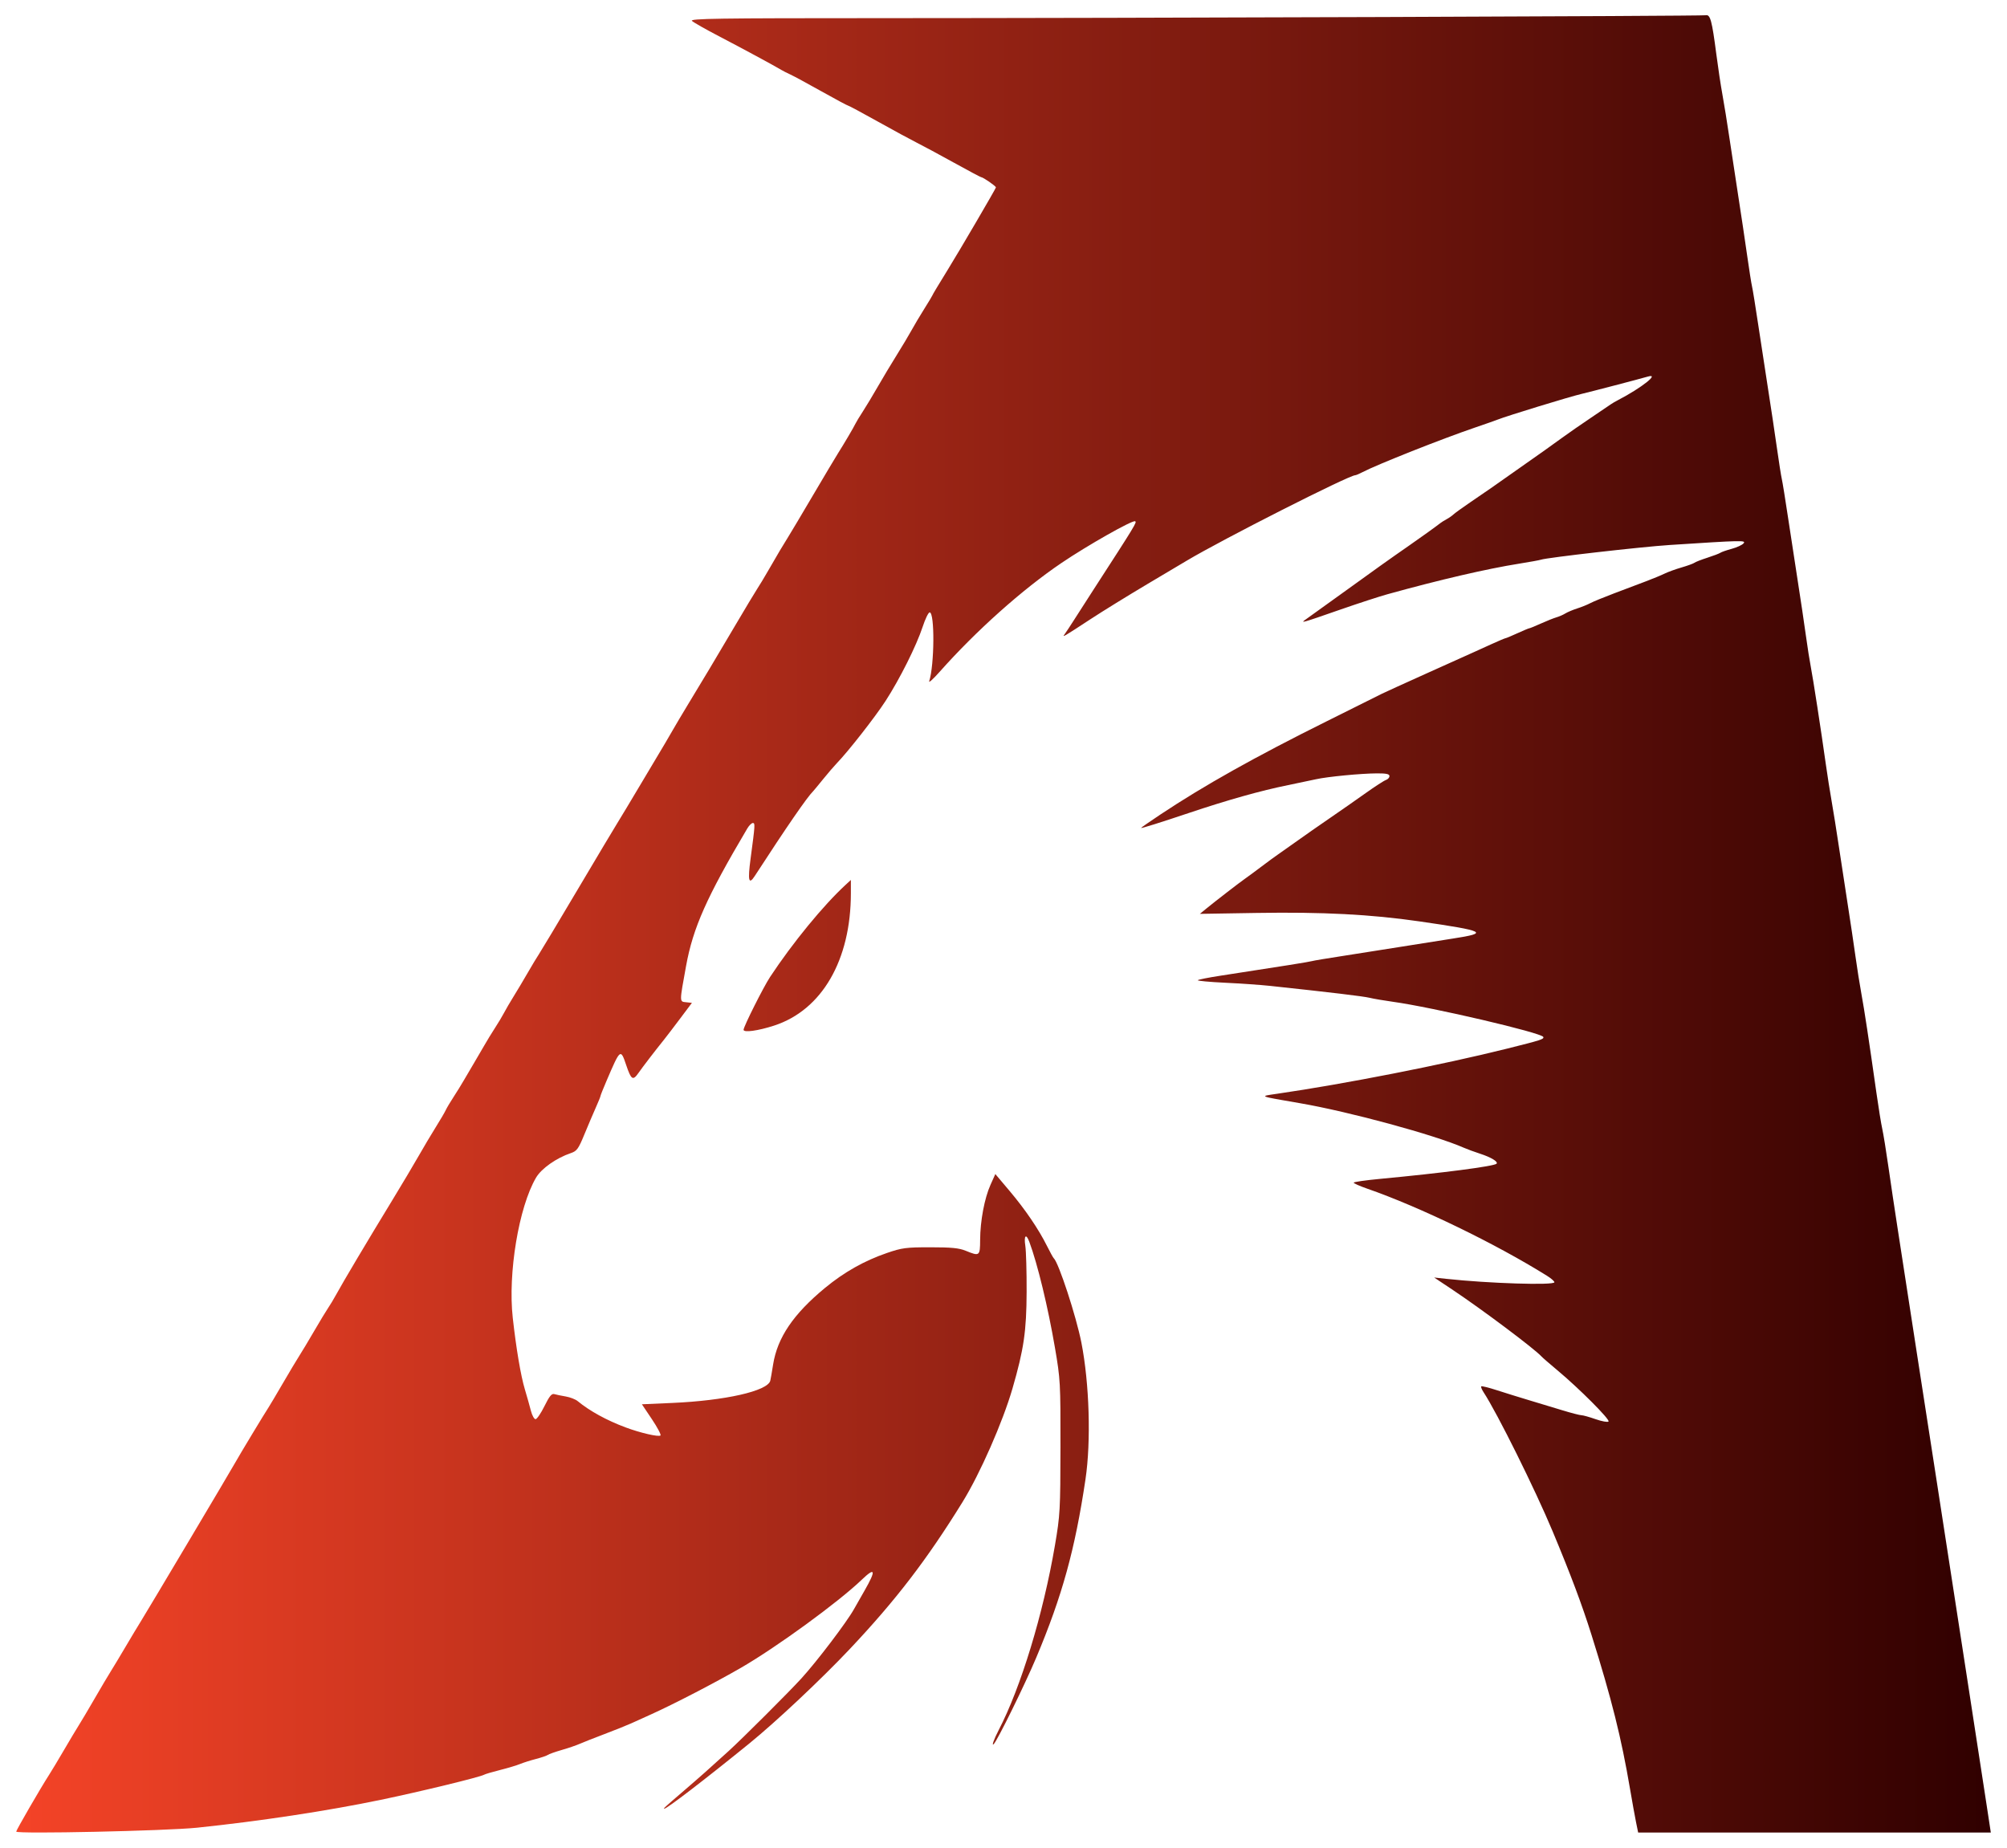
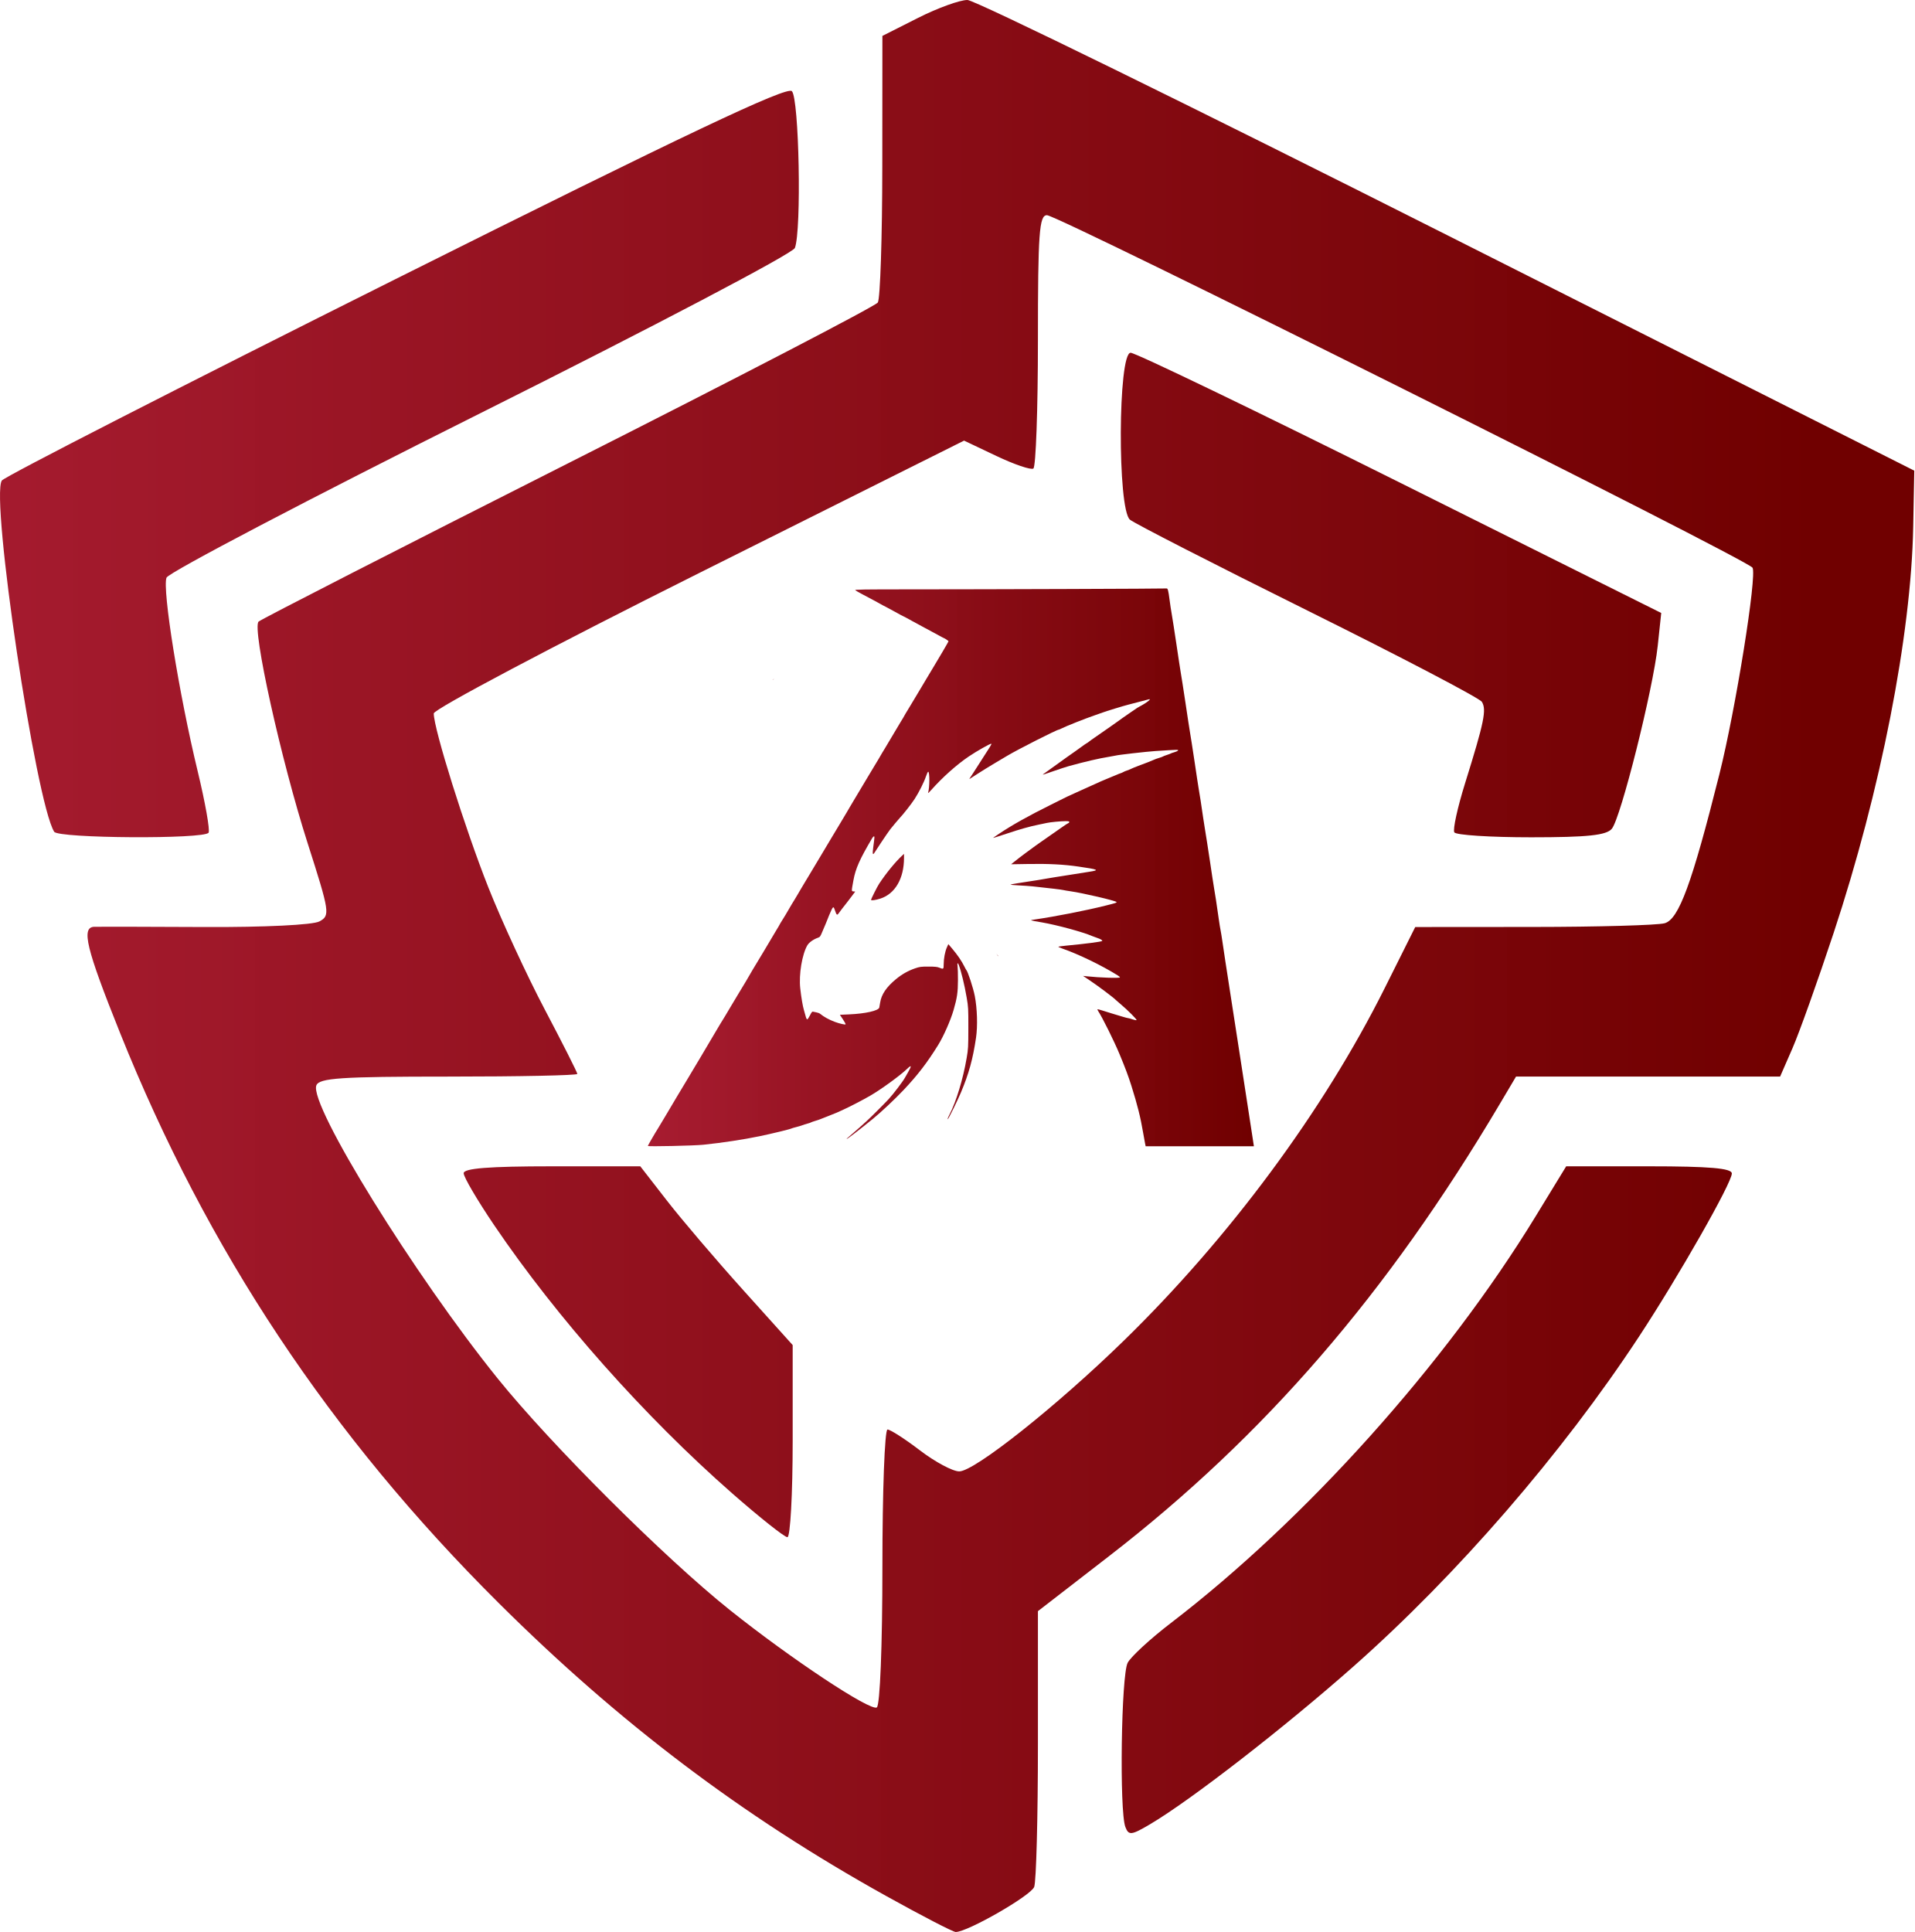
- <svg xmlns="http://www.w3.org/2000/svg" xmlns:xlink="http://www.w3.org/1999/xlink" version="1.1" id="svg55" width="706" height="650" viewBox="0 0 706 650" xml:space="preserve">
+ <svg xmlns="http://www.w3.org/2000/svg" xmlns:xlink="http://www.w3.org/1999/xlink" version="1.1" id="svg55" width="705.429" height="711.96" viewBox="0 0 705.429 711.96" xml:space="preserve">
  <defs id="defs59">
    <linearGradient id="linearGradient1">
-       <stop style="stop-color:#f44327;stop-opacity:1;" offset="0" id="stop1" />
-       <stop style="stop-color:#300000;stop-opacity:1;" offset="1" id="stop2" />
+       <stop style="stop-color:#a6192e;stop-opacity:0.988;" offset="0" id="stop1" />
+       <stop style="stop-color:#700000;stop-opacity:1;" offset="1" id="stop2" />
    </linearGradient>
-     <linearGradient xlink:href="#linearGradient1" id="linearGradient2" x1="147.498" y1="328.349" x2="687.497" y2="328.349" gradientUnits="userSpaceOnUse" gradientTransform="matrix(1.286313,0,0,1.286313,-165.9714,-81.37612)" />
+     <linearGradient id="linearGradient1276">
+       <stop style="stop-color:#a6192e;stop-opacity:0.988;" offset="0" id="stop1272" />
+       <stop style="stop-color:#700000;stop-opacity:1;" offset="1" id="stop1274" />
+     </linearGradient>
+     <clipPath clipPathUnits="userSpaceOnUse" id="clipPath586">
+       <path id="path588" style="fill:#ff0000;fill-opacity:1;fill-rule:nonzero;stroke:none" d="M 0,81.027 V 740 H 740 V 81.027 Z M 155.865,553.121 c 4.917,-0.175 10.904,0.995 17.471,3.969 3.96,1.793 -4.24,-1.96 5.912,3.178 13.73,6.948 28.027,13.063 42.322,18.719 2.837,1.123 5.706,2.165 8.561,3.244 -4.378,-8.624 1.932,-17.505 14.52,-17.49 3.416,0.004 7.294,0.664 11.543,2.162 15.834,5.581 32.205,9.536 48.496,13.523 30.478,6.805 60.937,13.706 91.471,20.26 10.069,2.16 20.198,4.018 30.303,5.996 28.297,5.538 22.703,34.123 -5.594,28.584 -10.278,-2.012 -20.582,-3.901 -30.822,-6.102 -21.048,-4.518 -42.046,-9.266 -63.053,-13.971 9.651,2.867 19.33,5.644 29.035,8.322 20.545,5.67 30.891,8.168 51.289,13.318 38.604,9.332 77.645,16.706 116.625,24.266 6.103,1.18 15.475,3.207 22.018,3.791 1.873,0.167 6.747,0.802 7.57,-1.066 0.159,-0.36 -0.737,-0.484 -0.797,-0.873 -0.096,-0.622 0.25,-1.234 0.375,-1.852 4.22,-9.07 7.074,-18.729 11.449,-27.732 1.196,-2.46 2.556,-4.837 3.834,-7.256 7.848,-13.866 18.296,-25.906 29.242,-37.377 5.683,-5.527 11.282,-11.374 18.084,-15.566 1.429,-0.881 2.936,-1.626 4.404,-2.439 8.374,-3.904 17.501,-4.328 26.535,-3.113 2.386,0.321 4.732,0.896 7.098,1.344 28.331,5.361 22.593,34.476 -5.631,28.576 -1.312,-0.274 -6.331,-1.398 -8.041,-1.518 -1.089,-0.076 -2.182,0.079 -3.273,0.084 -2.396,0.01 -0.666,-0.305 -3.086,0.383 -5.969,2.688 -10.307,8.042 -15.033,12.373 -9.145,9.555 -17.964,19.512 -24.625,31.012 -0.939,1.72 -1.956,3.401 -2.818,5.16 -5.139,10.481 -8.01,21.968 -13.842,32.135 -5.905,7.765 -6.599,10.709 -16.156,14.746 -12.448,5.258 -30.281,-0.08 -42.852,-2.217 -39.511,-7.663 -79.084,-15.144 -118.211,-24.619 -20.743,-5.24 -31.242,-7.775 -52.146,-13.549 -38.177,-10.544 -75.985,-22.436 -113.088,-36.318 -21.432,-8.138 -24.148,-8.862 -43.816,-17.365 -5.083,-2.197 -10.123,-4.492 -15.143,-6.83 -5.769,-2.688 -11.928,-5.569 -17.391,-8.984 -1.676,-1.048 -3.243,-2.261 -4.865,-3.391 -17.744,-12.362 -12.624,-24.991 2.127,-25.516 z" />
+     </clipPath>
+     <linearGradient xlink:href="#linearGradient1276" id="linearGradient6922" gradientUnits="userSpaceOnUse" x1="193.677" y1="246.447" x2="513.688" y2="246.447" />
+     <linearGradient xlink:href="#linearGradient1" id="linearGradient2" x1="147.498" y1="328.349" x2="687.497" y2="328.349" gradientUnits="userSpaceOnUse" gradientTransform="matrix(0.4135915,0,0,0.4135915,195.7855,199.8057)" />
  </defs>
  <g id="g61" transform="translate(-18.06029,-15.98375)">
    <g id="g223">
-       <path style="fill:url(#linearGradient2);stroke-width:0.699" d="m 23.757,660.31 c 0,-0.521 8.631,-15.427 11.547,-19.942 0.869,-1.346 3.233,-5.278 5.252,-8.739 2.02,-3.46 4.372,-7.393 5.228,-8.739 0.856,-1.346 3.374,-5.593 5.596,-9.438 2.222,-3.845 4.737,-8.092 5.59,-9.438 0.852,-1.346 3.218,-5.278 5.258,-8.739 2.04,-3.461 4.403,-7.393 5.251,-8.739 2.113,-3.353 32.035,-53.669 33.467,-56.277 1.224,-2.229 10.418,-17.457 11.607,-19.225 0.388,-0.577 2.628,-4.352 4.978,-8.389 2.35,-4.037 4.985,-8.442 5.855,-9.787 0.87,-1.346 3.23,-5.278 5.243,-8.739 2.013,-3.46 4.209,-7.088 4.879,-8.061 0.67,-0.973 1.901,-3.018 2.735,-4.544 2.521,-4.611 10.773,-18.488 19.944,-33.535 3.281,-5.383 7.398,-12.304 9.15,-15.38 1.752,-3.076 4.465,-7.638 6.029,-10.137 1.564,-2.499 3.131,-5.173 3.482,-5.942 0.351,-0.769 1.566,-2.814 2.699,-4.544 1.133,-1.73 2.878,-4.562 3.876,-6.292 0.999,-1.73 2.57,-4.404 3.493,-5.942 0.923,-1.538 2.485,-4.212 3.473,-5.942 0.987,-1.73 2.717,-4.562 3.844,-6.292 1.127,-1.73 2.538,-4.09 3.137,-5.243 0.598,-1.153 2.104,-3.732 3.347,-5.73 1.242,-1.998 3.493,-5.773 5.001,-8.389 1.508,-2.616 3.273,-5.543 3.922,-6.504 0.649,-0.961 6.774,-11.185 13.611,-22.72 6.838,-11.535 13.129,-22.074 13.982,-23.419 0.852,-1.346 4.818,-7.948 8.813,-14.672 3.995,-6.724 7.578,-12.736 7.963,-13.36 0.384,-0.625 1.577,-2.674 2.65,-4.553 1.073,-1.88 3.433,-5.856 5.243,-8.836 5.951,-9.794 9.304,-15.401 16.404,-27.439 3.855,-6.536 7.54,-12.671 8.188,-13.632 0.648,-0.961 2.356,-3.793 3.794,-6.292 3.401,-5.908 5.165,-8.88 7.053,-11.885 0.846,-1.346 4.778,-7.952 8.738,-14.681 3.96,-6.729 7.898,-13.335 8.75,-14.681 2.17,-3.428 5.589,-9.236 6.174,-10.486 0.27,-0.577 1.414,-2.464 2.543,-4.195 1.129,-1.73 3.497,-5.663 5.263,-8.739 1.766,-3.076 4.783,-8.109 6.705,-11.185 1.922,-3.076 4.27,-7.008 5.218,-8.739 0.948,-1.73 2.979,-5.144 4.513,-7.585 1.534,-2.442 2.79,-4.527 2.79,-4.634 0,-0.166 2.061,-3.604 5.455,-9.103 4.165,-6.746 16.914,-28.538 16.907,-28.9 -0.009,-0.466 -4.558,-3.608 -5.224,-3.608 -0.197,0 -4.527,-2.307 -9.622,-5.126 -5.095,-2.819 -10.955,-5.972 -13.023,-7.007 -2.068,-1.035 -8.254,-4.391 -13.746,-7.458 -5.493,-3.067 -10.173,-5.577 -10.4,-5.577 -0.228,0 -4.423,-2.249 -9.324,-4.998 -4.9,-2.749 -9.854,-5.428 -11.007,-5.953 -1.153,-0.525 -2.569,-1.245 -3.146,-1.599 -2.089,-1.284 -13.82,-7.62 -22.021,-11.894 -4.614,-2.404 -8.85,-4.809 -9.413,-5.344 -0.875,-0.831 8.699,-0.972 65.714,-0.974 86.995,-0.003 289.399,-0.713 290.961,-1.021 1.538,-0.303 2.148,1.971 3.651,13.606 0.621,4.806 1.594,11.255 2.163,14.331 0.569,3.076 1.685,9.997 2.48,15.38 0.796,5.383 2.208,14.663 3.139,20.623 0.931,5.96 2.294,15.083 3.029,20.273 0.735,5.191 1.528,10.224 1.761,11.185 0.234,0.961 1.225,7.096 2.203,13.632 0.978,6.536 2.544,16.761 3.482,22.72 0.937,5.96 2.305,15.083 3.04,20.274 0.735,5.191 1.528,10.224 1.762,11.185 0.234,0.961 1.225,7.096 2.203,13.632 0.978,6.536 2.543,16.761 3.478,22.72 0.935,5.96 2.176,14.296 2.758,18.526 0.582,4.23 1.372,9.263 1.756,11.185 0.738,3.692 3.638,22.492 5.284,34.255 0.538,3.845 1.453,9.665 2.033,12.933 0.58,3.268 1.71,10.347 2.512,15.729 0.801,5.383 2.221,14.663 3.154,20.623 0.933,5.96 2.152,14.139 2.709,18.176 0.557,4.037 1.504,10.014 2.104,13.283 1.067,5.808 2.604,15.947 5.301,34.954 0.736,5.191 1.656,10.853 2.044,12.584 0.388,1.73 1.356,7.707 2.153,13.283 0.796,5.575 2.229,15.17 3.183,21.322 1.834,11.825 3.929,25.402 6.848,44.392 1.81,11.775 3.919,25.383 7.069,45.615 0.973,6.248 2.539,16.394 3.48,22.546 1.699,11.106 3.735,24.297 6.96,45.091 2.227,14.357 4.858,31.463 6.855,44.567 l 1.625,10.661 h -62.026 -62.026 l -0.75,-3.67 c -0.412,-2.019 -1.363,-7.288 -2.114,-11.71 -3.046,-17.946 -6.483,-31.687 -13.555,-54.179 -3.327,-10.582 -7.238,-21.001 -13.646,-36.353 -6.177,-14.798 -19.511,-41.658 -24.338,-49.024 -0.614,-0.937 -0.971,-1.848 -0.795,-2.024 0.177,-0.177 2.657,0.437 5.513,1.363 2.855,0.926 7.866,2.483 11.134,3.459 3.268,0.976 8.554,2.575 11.746,3.552 3.192,0.978 6.267,1.777 6.834,1.777 0.567,0 2.817,0.628 5,1.395 2.184,0.767 4.229,1.136 4.546,0.82 0.639,-0.639 -10.371,-11.671 -17.989,-18.026 -2.691,-2.245 -5.208,-4.431 -5.593,-4.858 -2.395,-2.655 -20.836,-16.491 -31.109,-23.341 l -6.641,-4.428 4.195,0.456 c 15.004,1.63 38.1,2.357 38.1,1.2 0,-0.353 -1.175,-1.376 -2.612,-2.272 -18.174,-11.343 -44.748,-24.218 -63.277,-30.659 -2.595,-0.902 -4.719,-1.845 -4.719,-2.096 0,-0.251 4.168,-0.849 9.263,-1.328 21.911,-2.063 40.085,-4.428 40.99,-5.333 0.684,-0.684 -1.927,-2.272 -5.79,-3.522 -1.961,-0.635 -4.51,-1.57 -5.663,-2.077 -10.303,-4.537 -40.269,-12.687 -57.675,-15.686 -14.881,-2.564 -14.467,-2.393 -8.039,-3.326 23.691,-3.439 58.128,-10.196 80.745,-15.843 12.182,-3.042 13.177,-3.362 12.869,-4.141 -0.58,-1.466 -38.899,-10.426 -52.922,-12.374 -3.156,-0.438 -6.838,-1.068 -8.184,-1.4 -2.127,-0.524 -13.638,-1.902 -34.954,-4.185 -3.268,-0.35 -10.43,-0.851 -15.914,-1.112 -5.485,-0.262 -9.787,-0.664 -9.56,-0.894 0.227,-0.23 3.77,-0.934 7.875,-1.564 22.224,-3.414 31.339,-4.868 32.28,-5.151 0.577,-0.173 5.138,-0.94 10.137,-1.703 4.998,-0.763 14.122,-2.202 20.274,-3.197 6.152,-0.995 14.783,-2.361 19.18,-3.036 12.876,-1.976 11.544,-2.656 -11.84,-6.043 -17.021,-2.465 -34.04,-3.346 -57.286,-2.965 l -19.885,0.326 2.058,-1.693 c 3.047,-2.507 12.087,-9.491 13.828,-10.684 0.832,-0.57 3.401,-2.465 5.707,-4.21 2.307,-1.745 4.981,-3.704 5.942,-4.354 0.961,-0.649 3.95,-2.76 6.641,-4.689 2.691,-1.93 7.882,-5.554 11.535,-8.054 3.653,-2.5 9.315,-6.452 12.584,-8.781 3.268,-2.329 6.493,-4.417 7.166,-4.638 0.673,-0.222 1.223,-0.838 1.223,-1.37 0,-0.722 -1.107,-0.963 -4.369,-0.949 -5.66,0.025 -17.477,1.162 -21.497,2.071 -1.73,0.391 -6.134,1.317 -9.787,2.056 -9.54,1.932 -21.246,5.221 -34.954,9.822 -10.003,3.358 -16.778,5.479 -16.778,5.254 0,-0.111 3.067,-2.241 6.816,-4.733 15.394,-10.235 33.357,-20.305 58.549,-32.823 9.997,-4.968 18.691,-9.304 19.321,-9.636 0.63,-0.332 7.865,-3.627 16.079,-7.322 8.214,-3.695 15.563,-7.001 16.332,-7.347 0.769,-0.346 3.508,-1.59 6.088,-2.763 2.579,-1.174 4.851,-2.134 5.048,-2.134 0.197,0 2.077,-0.786 4.179,-1.748 2.102,-0.961 3.989,-1.748 4.195,-1.748 0.205,0 2.034,-0.75 4.065,-1.666 2.03,-0.916 4.477,-1.893 5.439,-2.17 0.961,-0.277 2.377,-0.896 3.146,-1.374 0.769,-0.478 2.656,-1.273 4.195,-1.765 1.538,-0.492 3.583,-1.318 4.544,-1.836 0.961,-0.517 4.736,-2.071 8.389,-3.453 3.653,-1.382 8.686,-3.286 11.185,-4.23 2.499,-0.945 5.488,-2.181 6.641,-2.748 1.153,-0.567 3.827,-1.535 5.942,-2.151 2.115,-0.616 4.16,-1.361 4.544,-1.656 0.384,-0.295 2.429,-1.09 4.544,-1.769 2.115,-0.679 4.16,-1.458 4.544,-1.732 0.384,-0.274 2.187,-0.901 4.006,-1.393 1.819,-0.492 3.692,-1.358 4.162,-1.924 0.925,-1.114 -0.424,-1.084 -25.995,0.579 -10.021,0.652 -43.252,4.445 -45.28,5.169 -0.488,0.174 -3.949,0.805 -7.69,1.402 -11.414,1.821 -27.872,5.642 -46.301,10.75 -2.884,0.799 -10.277,3.208 -16.429,5.352 -14.001,4.88 -14.518,5.023 -12.111,3.362 1.029,-0.71 6.653,-4.751 12.498,-8.981 11.441,-8.278 17.189,-12.374 23.543,-16.776 4.158,-2.881 9.76,-6.907 11.068,-7.956 0.409,-0.328 1.407,-0.951 2.217,-1.385 0.811,-0.434 1.892,-1.185 2.403,-1.668 0.511,-0.483 3.238,-2.452 6.061,-4.374 6.818,-4.642 6.95,-4.734 16.091,-11.185 4.359,-3.076 8.916,-6.287 10.129,-7.135 1.212,-0.848 3.934,-2.807 6.049,-4.353 2.115,-1.546 6.676,-4.71 10.137,-7.031 3.46,-2.321 6.606,-4.452 6.991,-4.735 0.384,-0.283 1.486,-0.923 2.447,-1.421 8.294,-4.301 14.961,-9.59 10.405,-8.255 -2.678,0.785 -20.281,5.385 -23.338,6.099 -4.085,0.954 -26.27,7.75 -29.362,8.995 -0.769,0.309 -4.387,1.581 -8.039,2.825 -11.562,3.938 -34.338,12.966 -39.506,15.661 -1.149,0.599 -2.308,1.092 -2.573,1.094 -2.269,0.019 -46.702,22.548 -59.288,30.06 -0.577,0.344 -6.711,3.989 -13.632,8.099 -6.921,4.11 -16.044,9.742 -20.274,12.515 -9.576,6.278 -10.024,6.537 -9.023,5.217 0.42,-0.554 1.963,-2.896 3.429,-5.203 1.466,-2.307 4.396,-6.869 6.511,-10.137 15.082,-23.307 15.564,-24.101 14.797,-24.357 -1.104,-0.368 -16.732,8.49 -25.807,14.627 -13.841,9.36 -30.113,23.896 -42.979,38.393 -2.218,2.499 -3.846,3.968 -3.619,3.265 1.853,-5.72 1.974,-24.246 0.158,-24.231 -0.435,0.003 -1.542,2.284 -2.459,5.068 -2.202,6.685 -8.057,18.39 -13.06,26.109 -3.701,5.71 -13.13,17.75 -17.188,21.946 -0.929,0.961 -3.09,3.478 -4.802,5.593 -1.712,2.115 -3.274,4.002 -3.471,4.194 -2.083,2.028 -9.292,12.495 -20.559,29.853 -2.101,3.236 -2.488,1.62 -1.459,-6.084 1.615,-12.086 1.647,-12.584 0.794,-12.579 -0.444,0.003 -1.318,0.867 -1.943,1.922 -14.311,24.173 -19.092,34.911 -21.543,48.392 -2.349,12.914 -2.349,12.485 0.012,12.733 l 2.051,0.215 -4.118,5.49 c -2.265,3.02 -4.787,6.323 -5.604,7.34 -3.397,4.23 -7.587,9.69 -9.107,11.866 -1.937,2.774 -2.535,2.386 -4.285,-2.783 -1.995,-5.894 -2.04,-5.859 -6.901,5.468 -1.183,2.756 -2.151,5.185 -2.151,5.397 0,0.212 -0.743,2.047 -1.651,4.077 -0.908,2.03 -2.717,6.279 -4.02,9.442 -2.104,5.11 -2.636,5.842 -4.766,6.562 -5.119,1.732 -10.352,5.427 -12.235,8.64 -6.069,10.356 -9.932,33.629 -8.184,49.305 1.215,10.893 2.813,20.337 4.258,25.167 0.748,2.499 1.703,5.881 2.121,7.515 0.419,1.634 1.154,2.971 1.633,2.971 0.479,0 1.889,-2.064 3.133,-4.587 1.737,-3.522 2.543,-4.504 3.471,-4.232 0.665,0.195 2.467,0.568 4.005,0.828 1.538,0.26 3.426,0.991 4.195,1.623 4.267,3.508 10.185,6.757 16.854,9.252 5.187,1.941 11.683,3.44 12.295,2.837 0.267,-0.263 -1.094,-2.838 -3.027,-5.722 l -3.513,-5.243 10.717,-0.473 c 18.604,-0.821 33.474,-4.187 34.441,-7.796 0.121,-0.451 0.569,-3.021 0.997,-5.713 1.504,-9.468 7.116,-17.75 18.273,-26.963 6.705,-5.537 13.817,-9.548 21.763,-12.275 5.312,-1.823 6.72,-2.008 15.289,-2.008 7.385,0 10.087,0.266 12.423,1.223 4.894,2.006 5.051,1.887 5.079,-3.845 0.033,-6.67 1.533,-14.642 3.644,-19.346 l 1.701,-3.791 4.972,5.889 c 5.544,6.566 10.223,13.444 13.197,19.403 1.088,2.18 2.158,4.12 2.377,4.313 1.71,1.499 7.91,20.431 9.73,29.711 2.814,14.352 3.425,34.724 1.441,48.042 -3.683,24.72 -8.186,41.025 -17.332,62.764 -3.975,9.447 -13.633,29.095 -14.948,30.41 -0.826,0.826 0.066,-1.703 1.725,-4.894 7.806,-15.009 15.682,-40.863 19.805,-65.015 1.812,-10.617 1.911,-12.377 1.943,-34.605 0.033,-22.596 -0.037,-23.825 -1.942,-34.954 -2.447,-14.286 -6.12,-29.456 -9.013,-37.226 -1.138,-3.055 -1.965,-2.232 -1.407,1.398 0.281,1.826 0.487,9.141 0.459,16.254 -0.056,13.822 -0.981,20.139 -4.963,33.906 -3.426,11.84 -11.427,30.028 -17.611,40.029 -12.546,20.291 -23.463,34.519 -39.642,51.669 -10.018,10.619 -25.96,25.603 -35.364,33.238 -15.663,12.717 -28.956,22.921 -29.86,22.921 -0.453,0 -0.087,-0.336 6.899,-6.335 5.607,-4.815 9.005,-7.83 15.707,-13.939 5.03,-4.585 21.088,-20.61 25.578,-25.527 5.518,-6.042 16.023,-19.883 18.563,-24.458 0.427,-0.769 2.079,-3.669 3.671,-6.445 4.142,-7.222 3.826,-8.455 -0.984,-3.834 -8.192,7.87 -29.959,23.736 -42.508,30.985 -8.981,5.188 -23.583,12.755 -31.561,16.356 -2.307,1.041 -5.453,2.465 -6.991,3.164 -1.538,0.699 -5.785,2.401 -9.438,3.783 -3.653,1.382 -7.585,2.933 -8.739,3.447 -1.153,0.514 -3.985,1.481 -6.292,2.147 -2.307,0.667 -4.509,1.448 -4.894,1.737 -0.384,0.288 -2.272,0.932 -4.194,1.43 -1.923,0.498 -4.439,1.296 -5.593,1.774 -1.154,0.478 -4.299,1.422 -6.991,2.099 -2.692,0.677 -5.208,1.417 -5.593,1.646 -1.412,0.84 -22.254,5.91 -36.353,8.843 -18.729,3.896 -42.636,7.523 -64.666,9.812 -10.828,1.125 -63.617,2.263 -63.617,1.371 z M 279.623,378.239 c 0,-1.108 6.987,-15.03 9.311,-18.555 7.925,-12.015 18.748,-25.22 26.6,-32.455 l 1.839,-1.695 v 4.615 c 0,23.581 -10.183,41.155 -27.013,46.619 -5.665,1.839 -10.738,2.534 -10.738,1.47 z" id="path2" />
+       <path id="path235" clip-path="url(#clipPath586)" style="display:inline;mix-blend-mode:normal;fill:url(#linearGradient6922);fill-opacity:1;fill-rule:nonzero" transform="matrix(2.204395,0,0,2.204395,-443.7366,-162.6338)" d="m 371.22,81.028 c -1.253,-0.015 -4.966,1.328 -8.25,2.986 l -5.971,3.016 -0.016,21.734 c -0.008,11.955 -0.346,22.231 -0.75,22.836 -0.404,0.605 -23.685,12.69 -51.734,26.857 -28.05,14.167 -51.351,26.086 -51.781,26.484 -1.143,1.058 3.744,23.139 8.205,37.068 3.699,11.552 3.777,12.079 1.955,13.055 -1.095,0.586 -9.201,0.981 -19.139,0.934 -9.482,-0.045 -17.803,-0.064 -18.49,-0.041 -2.217,0.075 -1.36,3.608 4.297,17.713 14.605,36.417 35.121,67.307 63.34,95.367 20.155,20.042 40.685,35.565 64.689,48.914 5.983,3.327 11.239,6.049 11.68,6.049 1.986,0 12.558,-6.07 13.119,-7.533 0.344,-0.897 0.625,-11.637 0.625,-23.867 v -22.234 l 11.914,-9.215 c 25.997,-20.108 46.468,-43.802 65.297,-75.574 l 2.713,-4.576 h 22.072 22.074 l 2.074,-4.75 c 1.14,-2.612 4.231,-11.275 6.871,-19.25 7.864,-23.76 12.965,-49.784 13.307,-67.896 l 0.178,-9.398 -78,-39.326 C 408.6,98.75 372.473,81.043 371.22,81.028 Z m -29.355,15.238 c -0.846,-0.846 -17.699,7.146 -66.25,31.418 -35.813,17.904 -65.434,33.059 -65.824,33.678 -1.896,3.007 5.664,53.711 8.754,58.711 0.687,1.112 25.131,1.262 25.812,0.158 0.262,-0.423 -0.565,-5.079 -1.838,-10.344 -3.111,-12.867 -5.927,-30.381 -5.193,-32.293 0.327,-0.853 23.953,-13.231 52.502,-27.508 29.035,-14.519 52.188,-26.683 52.541,-27.604 1.134,-2.956 0.71,-25.003 -0.504,-26.217 z m 42.639,20.734 c 1.895,0 117.106,57.56 117.953,58.93 0.778,1.259 -2.822,23.703 -5.535,34.512 -4.607,18.348 -6.793,24.291 -9.168,24.928 -1.24,0.332 -11.125,0.609 -21.967,0.617 l -19.713,0.014 -5.123,10.25 c -10.229,20.463 -25.915,41.654 -43.59,58.891 -11.224,10.945 -24.964,21.859 -27.518,21.859 -1.08,0 -4.026,-1.575 -6.547,-3.5 -2.521,-1.925 -4.971,-3.5 -5.441,-3.5 -0.471,0 -0.855,10.324 -0.855,22.941 0,13.14 -0.398,23.187 -0.934,23.518 -1.079,0.667 -14.363,-8.139 -24.566,-16.285 -10.87,-8.679 -29.889,-27.641 -38.789,-38.674 -13.938,-17.277 -31.581,-45.789 -30.338,-49.027 0.473,-1.233 4.061,-1.473 22.096,-1.473 11.842,0 21.531,-0.201 21.531,-0.445 0,-0.245 -2.443,-5.082 -5.43,-10.75 -2.987,-5.668 -7.232,-14.851 -9.434,-20.406 -3.907,-9.861 -9.137,-26.521 -9.137,-29.107 0,-0.712 19.948,-11.265 44.328,-23.451 l 44.326,-22.156 5.41,2.57 c 2.975,1.414 5.752,2.359 6.172,2.1 0.42,-0.259 0.764,-9.895 0.764,-21.412 0,-17.968 0.214,-20.941 1.504,-20.941 z m 13.992,23 c -2.118,0 -2.224,26.15 -0.113,27.902 0.76,0.631 14.148,7.485 29.75,15.23 15.602,7.745 28.687,14.593 29.076,15.217 0.819,1.311 0.396,3.365 -2.791,13.576 -1.275,4.085 -2.088,7.797 -1.809,8.25 0.28,0.453 6.053,0.824 12.828,0.824 9.437,0 12.595,-0.333 13.5,-1.424 1.504,-1.812 6.902,-23.324 7.674,-30.576 l 0.586,-5.5 -43.602,-21.75 c -23.981,-11.962 -44.276,-21.75 -45.1,-21.75 z m -59.574,54.564 c -0.059,0.006 -0.119,0.009 -0.178,0.016 -0.211,0.025 -0.095,0.067 0.129,0 0.016,-0.005 0.033,-0.011 0.049,-0.016 z m 37.16,45.895 c 0.032,0.055 0.064,0.109 0.096,0.164 0.004,-0.002 0.007,-0.004 0.012,-0.006 0.015,0.034 0.028,0.07 0.043,0.104 0.031,0.053 0.061,0.106 0.092,0.158 0.063,-0.067 -0.119,-0.218 -0.174,-0.32 -0.019,-0.035 -0.088,-0.134 -0.068,-0.1 z m -74.318,35.541 c -10.537,0 -14.764,0.332 -14.764,1.16 0,0.638 2.315,4.576 5.145,8.75 10.442,15.403 25.121,31.937 39.727,44.748 4.604,4.038 8.766,7.342 9.25,7.342 0.484,0 0.879,-7.226 0.879,-16.059 v -16.059 l -8.271,-9.191 c -4.55,-5.055 -10.283,-11.779 -12.738,-14.941 l -4.465,-5.75 z m 169.545,0 -5.131,8.398 c -15.05,24.629 -38.408,50.671 -60.922,67.924 -3.434,2.631 -6.696,5.632 -7.25,6.666 -1.086,2.028 -1.408,24.803 -0.389,27.459 0.552,1.438 0.993,1.39 4.104,-0.445 6.796,-4.01 22.37,-16.087 33.994,-26.363 17.373,-15.358 34.888,-35.588 47.746,-55.139 6.651,-10.113 15.539,-25.73 15.539,-27.303 0,-0.873 -3.756,-1.197 -13.846,-1.197 z" />
+       <path style="fill:url(#linearGradient2);stroke-width:0.225" d="m 256.789,438.282 c 0,-0.168 2.775,-4.96 3.713,-6.412 0.279,-0.433 1.039,-1.697 1.689,-2.81 0.649,-1.113 1.406,-2.377 1.681,-2.81 0.275,-0.433 1.085,-1.798 1.799,-3.035 0.715,-1.236 1.523,-2.602 1.797,-3.034 0.274,-0.433 1.035,-1.697 1.691,-2.81 0.656,-1.113 1.416,-2.377 1.688,-2.81 0.679,-1.078 10.3,-17.256 10.761,-18.095 0.394,-0.717 3.35,-5.613 3.732,-6.181 0.125,-0.185 0.845,-1.399 1.601,-2.697 0.756,-1.298 1.603,-2.714 1.883,-3.147 0.28,-0.433 1.038,-1.697 1.686,-2.81 0.647,-1.113 1.353,-2.279 1.569,-2.592 0.216,-0.313 0.611,-0.97 0.88,-1.461 0.81,-1.483 3.464,-5.945 6.413,-10.783 1.055,-1.731 2.379,-3.956 2.942,-4.945 0.563,-0.989 1.436,-2.456 1.938,-3.259 0.503,-0.804 1.007,-1.663 1.12,-1.911 0.113,-0.247 0.503,-0.905 0.868,-1.461 0.364,-0.556 0.925,-1.467 1.246,-2.023 0.321,-0.556 0.826,-1.416 1.123,-1.911 0.297,-0.495 0.799,-1.354 1.117,-1.911 0.317,-0.556 0.874,-1.467 1.236,-2.023 0.362,-0.556 0.816,-1.315 1.009,-1.686 0.192,-0.371 0.677,-1.2 1.076,-1.842 0.399,-0.642 1.123,-1.856 1.608,-2.697 0.485,-0.841 1.052,-1.782 1.261,-2.091 0.209,-0.309 2.178,-3.596 4.376,-7.305 2.199,-3.709 4.222,-7.097 4.496,-7.53 0.274,-0.433 1.549,-2.556 2.834,-4.717 1.285,-2.162 2.437,-4.095 2.56,-4.296 0.124,-0.201 0.507,-0.86 0.852,-1.464 0.345,-0.604 1.104,-1.883 1.686,-2.841 1.913,-3.149 2.991,-4.952 5.274,-8.823 1.24,-2.102 2.424,-4.074 2.633,-4.383 0.208,-0.309 0.757,-1.219 1.22,-2.023 1.094,-1.9 1.661,-2.855 2.268,-3.821 0.272,-0.433 1.536,-2.557 2.81,-4.72 1.273,-2.163 2.539,-4.288 2.813,-4.72 0.698,-1.102 1.797,-2.97 1.985,-3.372 0.087,-0.185 0.455,-0.792 0.818,-1.349 0.363,-0.556 1.125,-1.821 1.692,-2.81 0.568,-0.989 1.538,-2.607 2.156,-3.596 0.618,-0.989 1.373,-2.253 1.678,-2.81 0.305,-0.556 0.958,-1.654 1.451,-2.439 0.493,-0.785 0.897,-1.456 0.897,-1.49 0,-0.053 0.663,-1.159 1.754,-2.927 1.339,-2.169 5.438,-9.176 5.436,-9.292 -0.003,-0.15 -1.466,-1.16 -1.68,-1.16 -0.064,0 -1.456,-0.742 -3.094,-1.648 -1.638,-0.906 -3.523,-1.92 -4.187,-2.253 -0.665,-0.333 -2.654,-1.412 -4.42,-2.398 -1.766,-0.986 -3.271,-1.793 -3.344,-1.793 -0.073,0 -1.422,-0.723 -2.998,-1.607 -1.576,-0.884 -3.168,-1.745 -3.539,-1.914 -0.371,-0.169 -0.826,-0.4 -1.011,-0.514 -0.672,-0.413 -4.443,-2.45 -7.081,-3.824 -1.484,-0.773 -2.845,-1.546 -3.026,-1.718 -0.281,-0.267 2.797,-0.313 21.129,-0.313 27.972,-8.3e-4 93.051,-0.229 93.554,-0.328 0.494,-0.098 0.691,0.634 1.174,4.375 0.2,1.545 0.513,3.619 0.695,4.608 0.183,0.989 0.542,3.214 0.798,4.945 0.256,1.731 0.71,4.715 1.009,6.631 0.299,1.916 0.738,4.85 0.974,6.519 0.236,1.669 0.491,3.287 0.566,3.596 0.075,0.309 0.394,2.281 0.708,4.383 0.314,2.102 0.818,5.389 1.119,7.305 0.301,1.916 0.741,4.85 0.978,6.519 0.236,1.669 0.491,3.287 0.566,3.596 0.075,0.309 0.394,2.281 0.708,4.383 0.314,2.102 0.818,5.389 1.118,7.305 0.301,1.916 0.7,4.597 0.887,5.957 0.187,1.36 0.441,2.978 0.565,3.596 0.237,1.187 1.17,7.232 1.699,11.014 0.173,1.236 0.467,3.108 0.654,4.158 0.186,1.051 0.55,3.327 0.808,5.058 0.258,1.731 0.714,4.715 1.014,6.631 0.3,1.916 0.692,4.546 0.871,5.844 0.179,1.298 0.484,3.22 0.677,4.271 0.343,1.868 0.837,5.127 1.704,11.239 0.237,1.669 0.532,3.49 0.657,4.046 0.125,0.556 0.436,2.478 0.692,4.271 0.256,1.793 0.717,4.878 1.023,6.856 0.59,3.802 1.263,8.168 2.202,14.274 0.582,3.786 1.26,8.161 2.273,14.667 0.313,2.009 0.816,5.271 1.119,7.249 0.546,3.571 1.201,7.812 2.238,14.498 0.716,4.616 1.562,10.116 2.204,14.33 l 0.522,3.428 h -19.944 -19.943 l -0.241,-1.18 c -0.133,-0.649 -0.438,-2.343 -0.68,-3.765 -0.979,-5.77 -2.085,-10.188 -4.358,-17.42 -1.07,-3.403 -2.327,-6.752 -4.388,-11.689 -1.986,-4.758 -6.273,-13.394 -7.825,-15.763 -0.197,-0.301 -0.312,-0.594 -0.256,-0.651 0.057,-0.057 0.854,0.14 1.772,0.438 0.918,0.298 2.529,0.798 3.58,1.112 1.051,0.314 2.75,0.828 3.777,1.142 1.026,0.314 2.015,0.571 2.197,0.571 0.182,0 0.906,0.202 1.608,0.449 0.702,0.247 1.36,0.365 1.462,0.264 0.205,-0.205 -3.335,-3.753 -5.784,-5.796 -0.865,-0.722 -1.675,-1.425 -1.798,-1.562 -0.77,-0.854 -6.699,-5.302 -10.003,-7.505 l -2.135,-1.424 1.349,0.146 c 4.824,0.524 12.25,0.758 12.25,0.386 0,-0.114 -0.378,-0.442 -0.84,-0.731 -5.844,-3.647 -14.388,-7.787 -20.346,-9.858 -0.835,-0.29 -1.517,-0.593 -1.517,-0.674 0,-0.081 1.34,-0.273 2.978,-0.427 7.045,-0.663 12.889,-1.424 13.18,-1.715 0.22,-0.22 -0.62,-0.731 -1.862,-1.133 -0.631,-0.204 -1.45,-0.505 -1.821,-0.668 -3.313,-1.459 -12.948,-4.079 -18.544,-5.044 -4.785,-0.824 -4.652,-0.769 -2.585,-1.069 7.618,-1.106 18.69,-3.278 25.962,-5.094 3.917,-0.978 4.237,-1.081 4.138,-1.332 -0.186,-0.471 -12.507,-3.352 -17.016,-3.979 -1.015,-0.141 -2.199,-0.344 -2.631,-0.45 -0.684,-0.169 -4.385,-0.612 -11.239,-1.346 -1.051,-0.112 -3.353,-0.273 -5.117,-0.358 -1.763,-0.084 -3.147,-0.214 -3.074,-0.287 0.073,-0.074 1.212,-0.3 2.532,-0.503 7.146,-1.098 10.077,-1.565 10.379,-1.656 0.185,-0.056 1.652,-0.302 3.259,-0.548 1.607,-0.245 4.541,-0.708 6.519,-1.028 1.978,-0.32 4.753,-0.759 6.167,-0.976 4.14,-0.635 3.712,-0.854 -3.807,-1.943 -5.473,-0.793 -10.945,-1.076 -18.419,-0.953 l -6.394,0.105 0.662,-0.544 c 0.98,-0.806 3.886,-3.052 4.446,-3.435 0.268,-0.183 1.093,-0.792 1.835,-1.354 0.742,-0.561 1.602,-1.191 1.911,-1.4 0.309,-0.209 1.27,-0.887 2.135,-1.508 0.865,-0.62 2.534,-1.786 3.709,-2.59 1.174,-0.804 2.995,-2.075 4.046,-2.823 1.051,-0.749 2.088,-1.42 2.304,-1.491 0.216,-0.071 0.393,-0.27 0.393,-0.441 0,-0.232 -0.356,-0.309 -1.405,-0.305 -1.82,0.008 -5.62,0.374 -6.912,0.666 -0.556,0.126 -1.972,0.423 -3.147,0.661 -3.067,0.621 -6.831,1.679 -11.239,3.158 -3.216,1.08 -5.395,1.762 -5.395,1.689 0,-0.036 0.986,-0.72 2.192,-1.522 4.95,-3.291 10.725,-6.529 18.825,-10.554 3.214,-1.597 6.01,-2.992 6.212,-3.098 0.202,-0.107 2.529,-1.166 5.17,-2.354 2.641,-1.188 5.004,-2.251 5.251,-2.362 0.247,-0.111 1.128,-0.511 1.957,-0.889 0.829,-0.377 1.56,-0.686 1.623,-0.686 0.064,0 0.668,-0.253 1.344,-0.562 0.676,-0.309 1.283,-0.562 1.349,-0.562 0.066,0 0.654,-0.241 1.307,-0.536 0.653,-0.295 1.44,-0.609 1.749,-0.698 0.309,-0.089 0.764,-0.288 1.011,-0.442 0.247,-0.154 0.854,-0.409 1.349,-0.568 0.494,-0.158 1.152,-0.424 1.461,-0.59 0.309,-0.166 1.523,-0.666 2.697,-1.11 1.174,-0.444 2.793,-1.057 3.596,-1.36 0.804,-0.304 1.765,-0.701 2.135,-0.884 0.371,-0.182 1.231,-0.493 1.911,-0.692 0.68,-0.198 1.337,-0.438 1.461,-0.532 0.124,-0.095 0.781,-0.351 1.461,-0.569 0.68,-0.218 1.337,-0.469 1.461,-0.557 0.124,-0.088 0.703,-0.29 1.288,-0.448 0.585,-0.158 1.187,-0.437 1.338,-0.619 0.297,-0.358 -0.136,-0.349 -8.358,0.186 -3.222,0.21 -13.907,1.429 -14.559,1.662 -0.157,0.056 -1.27,0.259 -2.473,0.451 -3.67,0.585 -8.962,1.814 -14.887,3.457 -0.927,0.257 -3.304,1.031 -5.282,1.721 -4.502,1.569 -4.668,1.615 -3.894,1.081 0.331,-0.228 2.139,-1.528 4.019,-2.888 3.679,-2.662 5.527,-3.979 7.57,-5.394 1.337,-0.926 3.138,-2.221 3.559,-2.558 0.131,-0.105 0.452,-0.306 0.713,-0.445 0.261,-0.14 0.608,-0.381 0.773,-0.536 0.164,-0.155 1.041,-0.788 1.949,-1.406 2.192,-1.493 2.235,-1.522 5.174,-3.596 1.401,-0.989 2.867,-2.021 3.257,-2.294 0.39,-0.273 1.265,-0.903 1.945,-1.4 0.68,-0.497 2.147,-1.514 3.259,-2.261 1.113,-0.746 2.124,-1.431 2.248,-1.522 0.124,-0.091 0.478,-0.297 0.787,-0.457 2.667,-1.383 4.811,-3.084 3.346,-2.654 -0.861,0.252 -6.521,1.731 -7.504,1.961 -1.313,0.307 -8.447,2.492 -9.441,2.892 -0.247,0.1 -1.41,0.508 -2.585,0.908 -3.718,1.266 -11.041,4.169 -12.702,5.036 -0.37,0.193 -0.742,0.351 -0.827,0.352 -0.73,0.006 -15.016,7.25 -19.063,9.665 -0.185,0.111 -2.158,1.283 -4.383,2.604 -2.225,1.322 -5.159,3.132 -6.519,4.024 -3.079,2.019 -3.223,2.102 -2.901,1.677 0.135,-0.178 0.631,-0.931 1.103,-1.673 0.471,-0.742 1.413,-2.208 2.093,-3.259 4.849,-7.494 5.004,-7.749 4.758,-7.832 -0.355,-0.118 -5.38,2.73 -8.298,4.703 -4.45,3.01 -9.682,7.683 -13.819,12.345 -0.713,0.804 -1.237,1.276 -1.163,1.05 0.596,-1.839 0.635,-7.796 0.051,-7.791 -0.14,8.3e-4 -0.496,0.735 -0.791,1.63 -0.708,2.149 -2.59,5.913 -4.199,8.395 -1.19,1.836 -4.222,5.707 -5.526,7.056 -0.299,0.309 -0.994,1.118 -1.544,1.798 -0.55,0.68 -1.053,1.287 -1.116,1.349 -0.67,0.652 -2.988,4.017 -6.61,9.599 -0.675,1.041 -0.8,0.521 -0.469,-1.956 0.519,-3.886 0.53,-4.046 0.255,-4.045 -0.143,8e-4 -0.424,0.279 -0.625,0.618 -4.601,7.772 -6.139,11.225 -6.927,15.56 -0.755,4.152 -0.755,4.014 0.004,4.094 l 0.659,0.069 -1.324,1.765 c -0.728,0.971 -1.539,2.033 -1.802,2.36 -1.092,1.36 -2.44,3.116 -2.928,3.815 -0.623,0.892 -0.815,0.767 -1.378,-0.895 -0.642,-1.895 -0.656,-1.884 -2.219,1.758 -0.38,0.886 -0.691,1.667 -0.691,1.735 0,0.068 -0.239,0.658 -0.531,1.311 -0.292,0.653 -0.874,2.019 -1.292,3.036 -0.677,1.643 -0.847,1.878 -1.533,2.11 -1.646,0.557 -3.328,1.745 -3.934,2.778 -1.951,3.33 -3.193,10.813 -2.631,15.853 0.391,3.502 0.904,6.539 1.369,8.092 0.24,0.804 0.547,1.891 0.682,2.416 0.135,0.525 0.371,0.955 0.525,0.955 0.154,0 0.608,-0.664 1.007,-1.475 0.558,-1.132 0.818,-1.448 1.116,-1.361 0.214,0.063 0.793,0.183 1.288,0.266 0.495,0.084 1.101,0.318 1.349,0.522 1.372,1.128 3.275,2.173 5.419,2.975 1.668,0.624 3.756,1.106 3.953,0.912 0.086,-0.085 -0.352,-0.913 -0.973,-1.84 l -1.13,-1.686 3.446,-0.152 c 5.982,-0.264 10.763,-1.346 11.074,-2.507 0.039,-0.145 0.183,-0.971 0.32,-1.837 0.483,-3.044 2.288,-5.707 5.875,-8.67 2.156,-1.78 4.443,-3.07 6.997,-3.947 1.708,-0.586 2.161,-0.646 4.916,-0.646 2.374,0 3.243,0.086 3.994,0.393 1.574,0.645 1.624,0.607 1.633,-1.236 0.011,-2.145 0.493,-4.708 1.172,-6.22 l 0.547,-1.219 1.599,1.893 c 1.783,2.111 3.287,4.323 4.243,6.239 0.35,0.701 0.694,1.325 0.764,1.387 0.55,0.482 2.543,6.569 3.128,9.553 0.905,4.615 1.101,11.165 0.463,15.447 -1.184,7.948 -2.632,13.191 -5.573,20.181 -1.278,3.038 -4.383,9.355 -4.806,9.778 -0.266,0.266 0.021,-0.548 0.555,-1.573 2.51,-4.826 5.042,-13.139 6.368,-20.904 0.583,-3.414 0.615,-3.979 0.625,-11.127 0.011,-7.265 -0.012,-7.661 -0.624,-11.239 -0.787,-4.593 -1.968,-9.471 -2.898,-11.97 -0.366,-0.982 -0.632,-0.718 -0.452,0.45 0.09,0.587 0.157,2.939 0.147,5.226 -0.018,4.444 -0.315,6.475 -1.596,10.902 -1.101,3.807 -3.674,9.655 -5.663,12.871 -4.034,6.524 -7.544,11.099 -12.746,16.613 -3.221,3.414 -8.347,8.232 -11.371,10.687 -5.036,4.089 -9.31,7.37 -9.601,7.37 -0.146,0 -0.028,-0.108 2.218,-2.037 1.803,-1.548 2.896,-2.518 5.05,-4.482 1.617,-1.474 6.78,-6.627 8.224,-8.208 1.774,-1.943 5.152,-6.393 5.969,-7.864 0.137,-0.247 0.668,-1.18 1.18,-2.072 1.332,-2.322 1.23,-2.719 -0.316,-1.233 -2.634,2.53 -9.633,7.632 -13.668,9.963 -2.888,1.668 -7.583,4.101 -10.148,5.259 -0.742,0.335 -1.753,0.793 -2.248,1.017 -0.494,0.225 -1.86,0.772 -3.034,1.216 -1.175,0.444 -2.439,0.943 -2.81,1.108 -0.371,0.165 -1.281,0.476 -2.023,0.69 -0.742,0.214 -1.45,0.466 -1.573,0.558 -0.124,0.093 -0.731,0.3 -1.349,0.46 -0.618,0.16 -1.427,0.417 -1.798,0.57 -0.371,0.154 -1.382,0.457 -2.248,0.675 -0.865,0.218 -1.675,0.456 -1.798,0.529 -0.454,0.27 -7.155,1.9 -11.689,2.843 -6.022,1.253 -13.709,2.419 -20.792,3.155 -3.481,0.362 -20.455,0.728 -20.455,0.441 z m 82.269,-90.695 c 0,-0.356 2.246,-4.833 2.994,-5.966 2.548,-3.863 6.028,-8.109 8.553,-10.435 l 0.591,-0.545 v 1.484 c 0,7.582 -3.274,13.233 -8.685,14.99 -1.821,0.591 -3.453,0.815 -3.453,0.473 z" id="path2" />
    </g>
  </g>
</svg>
